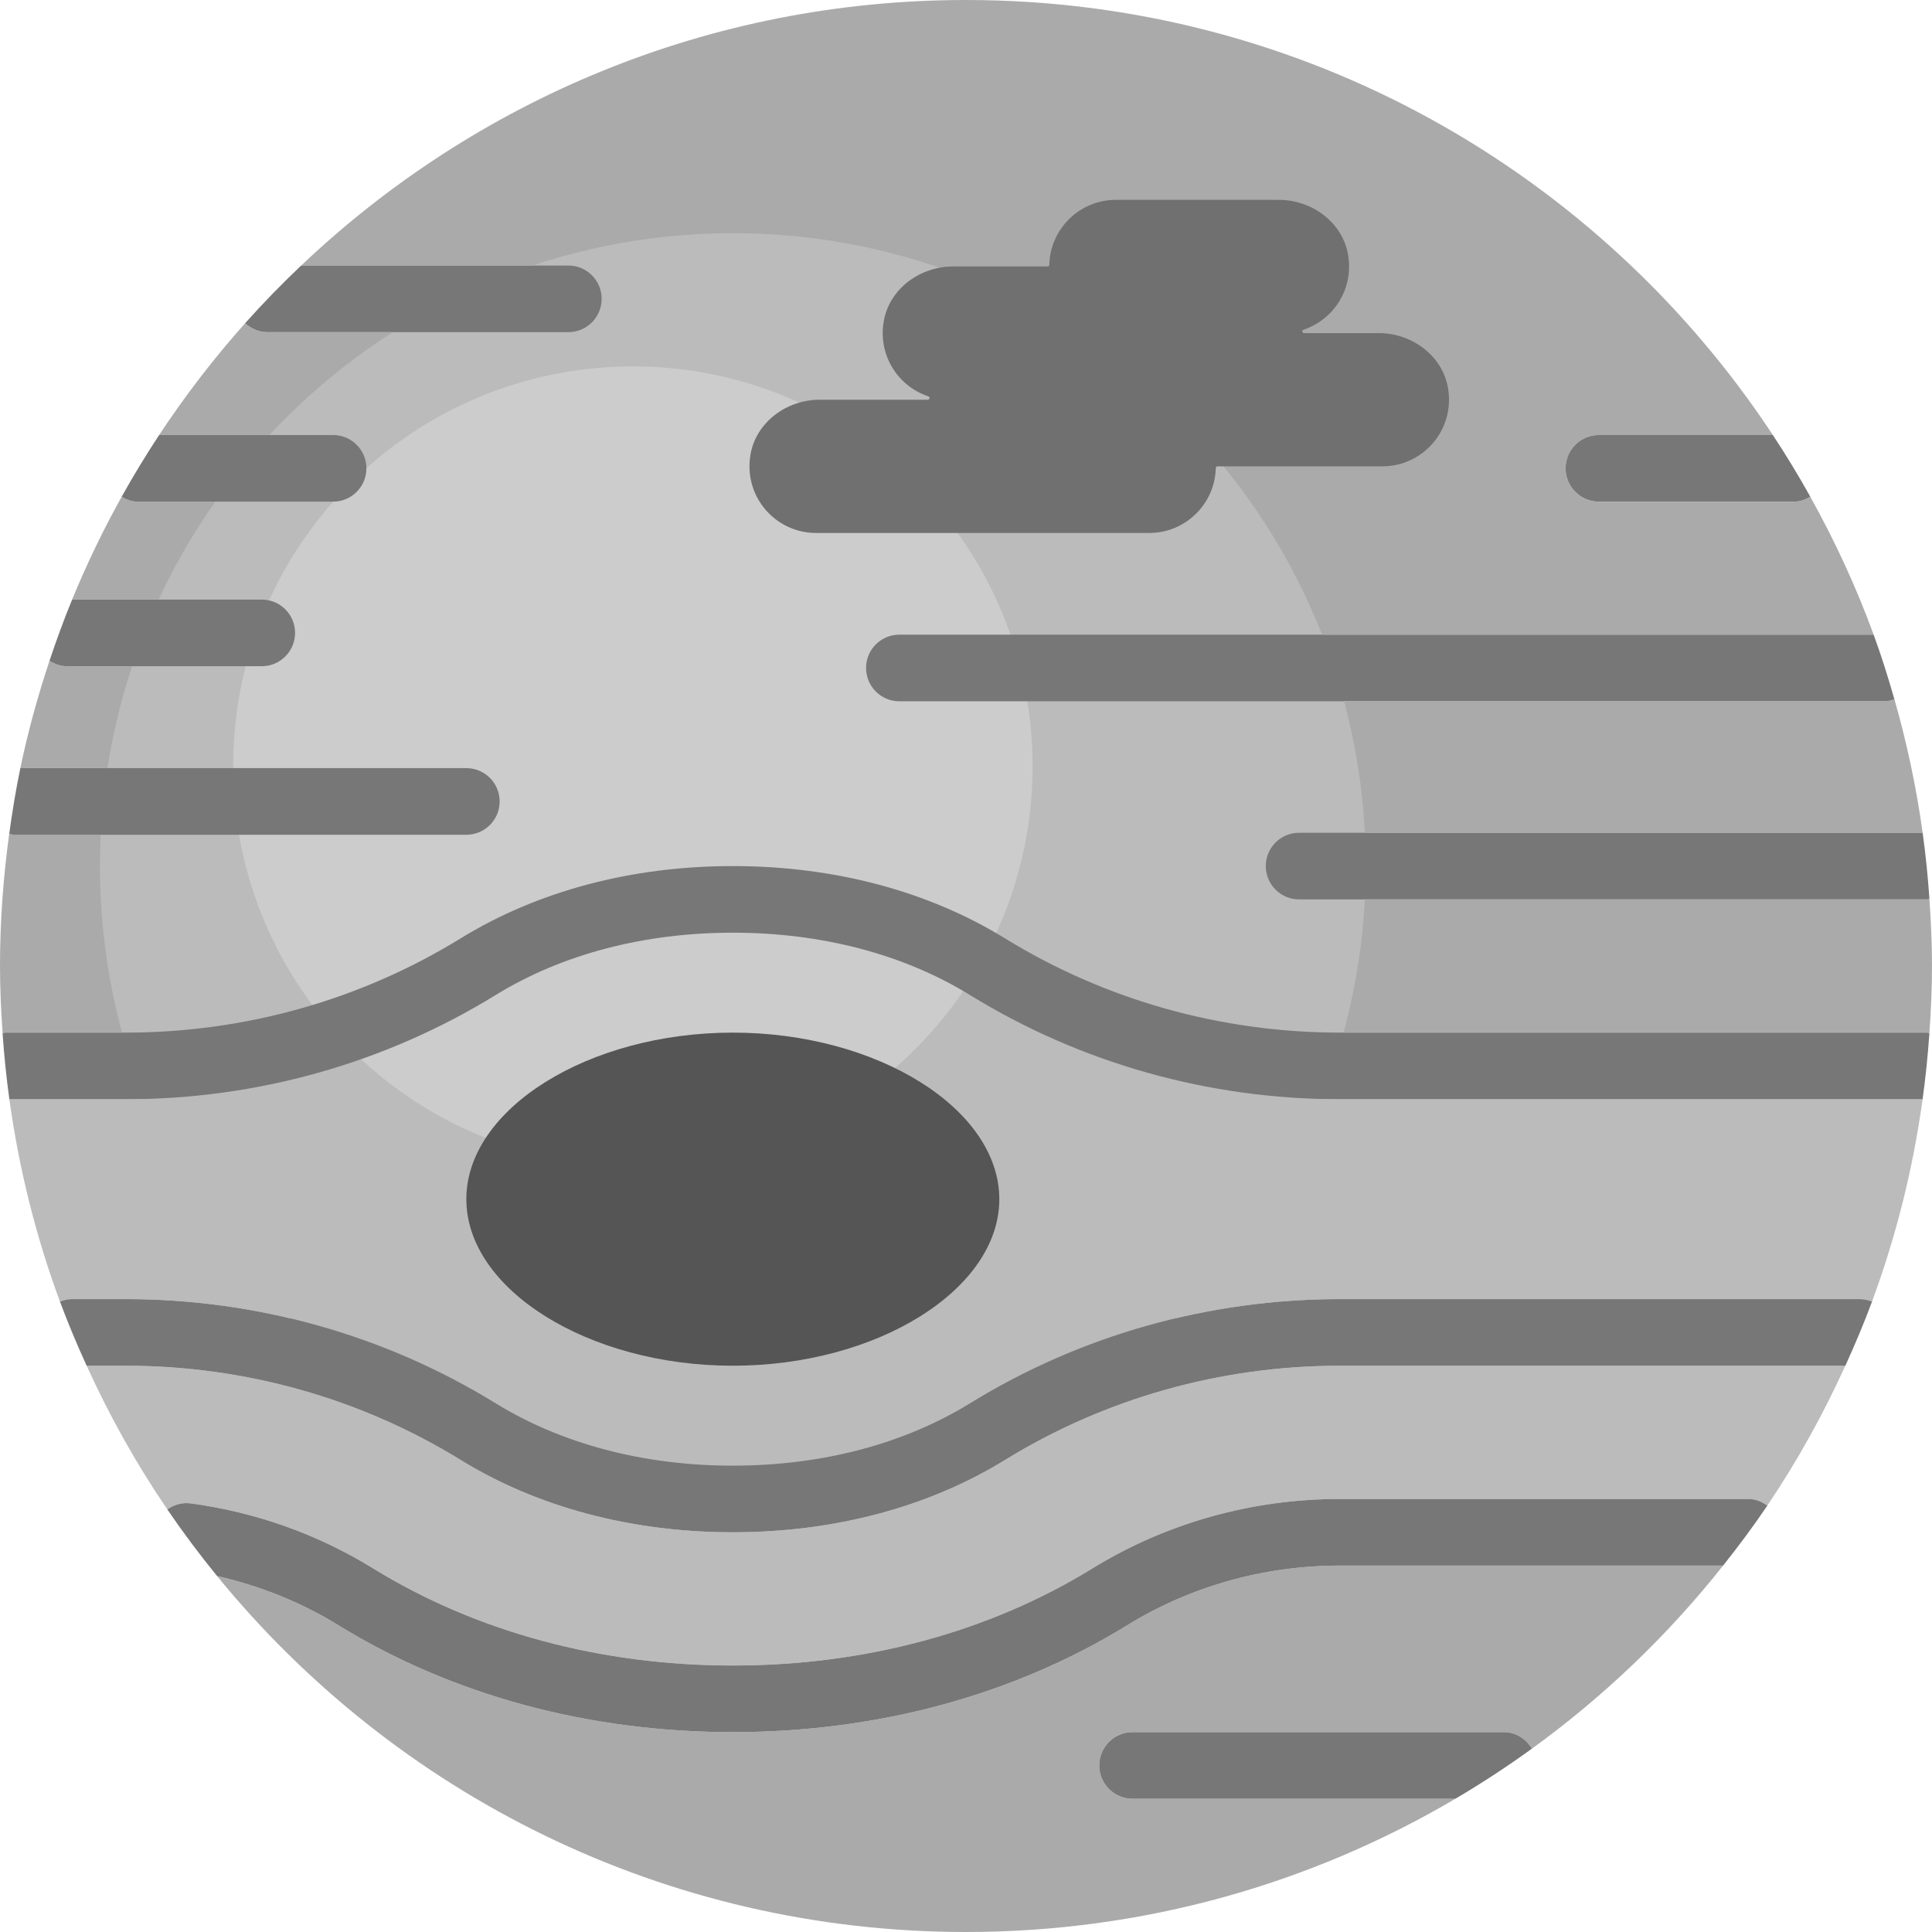
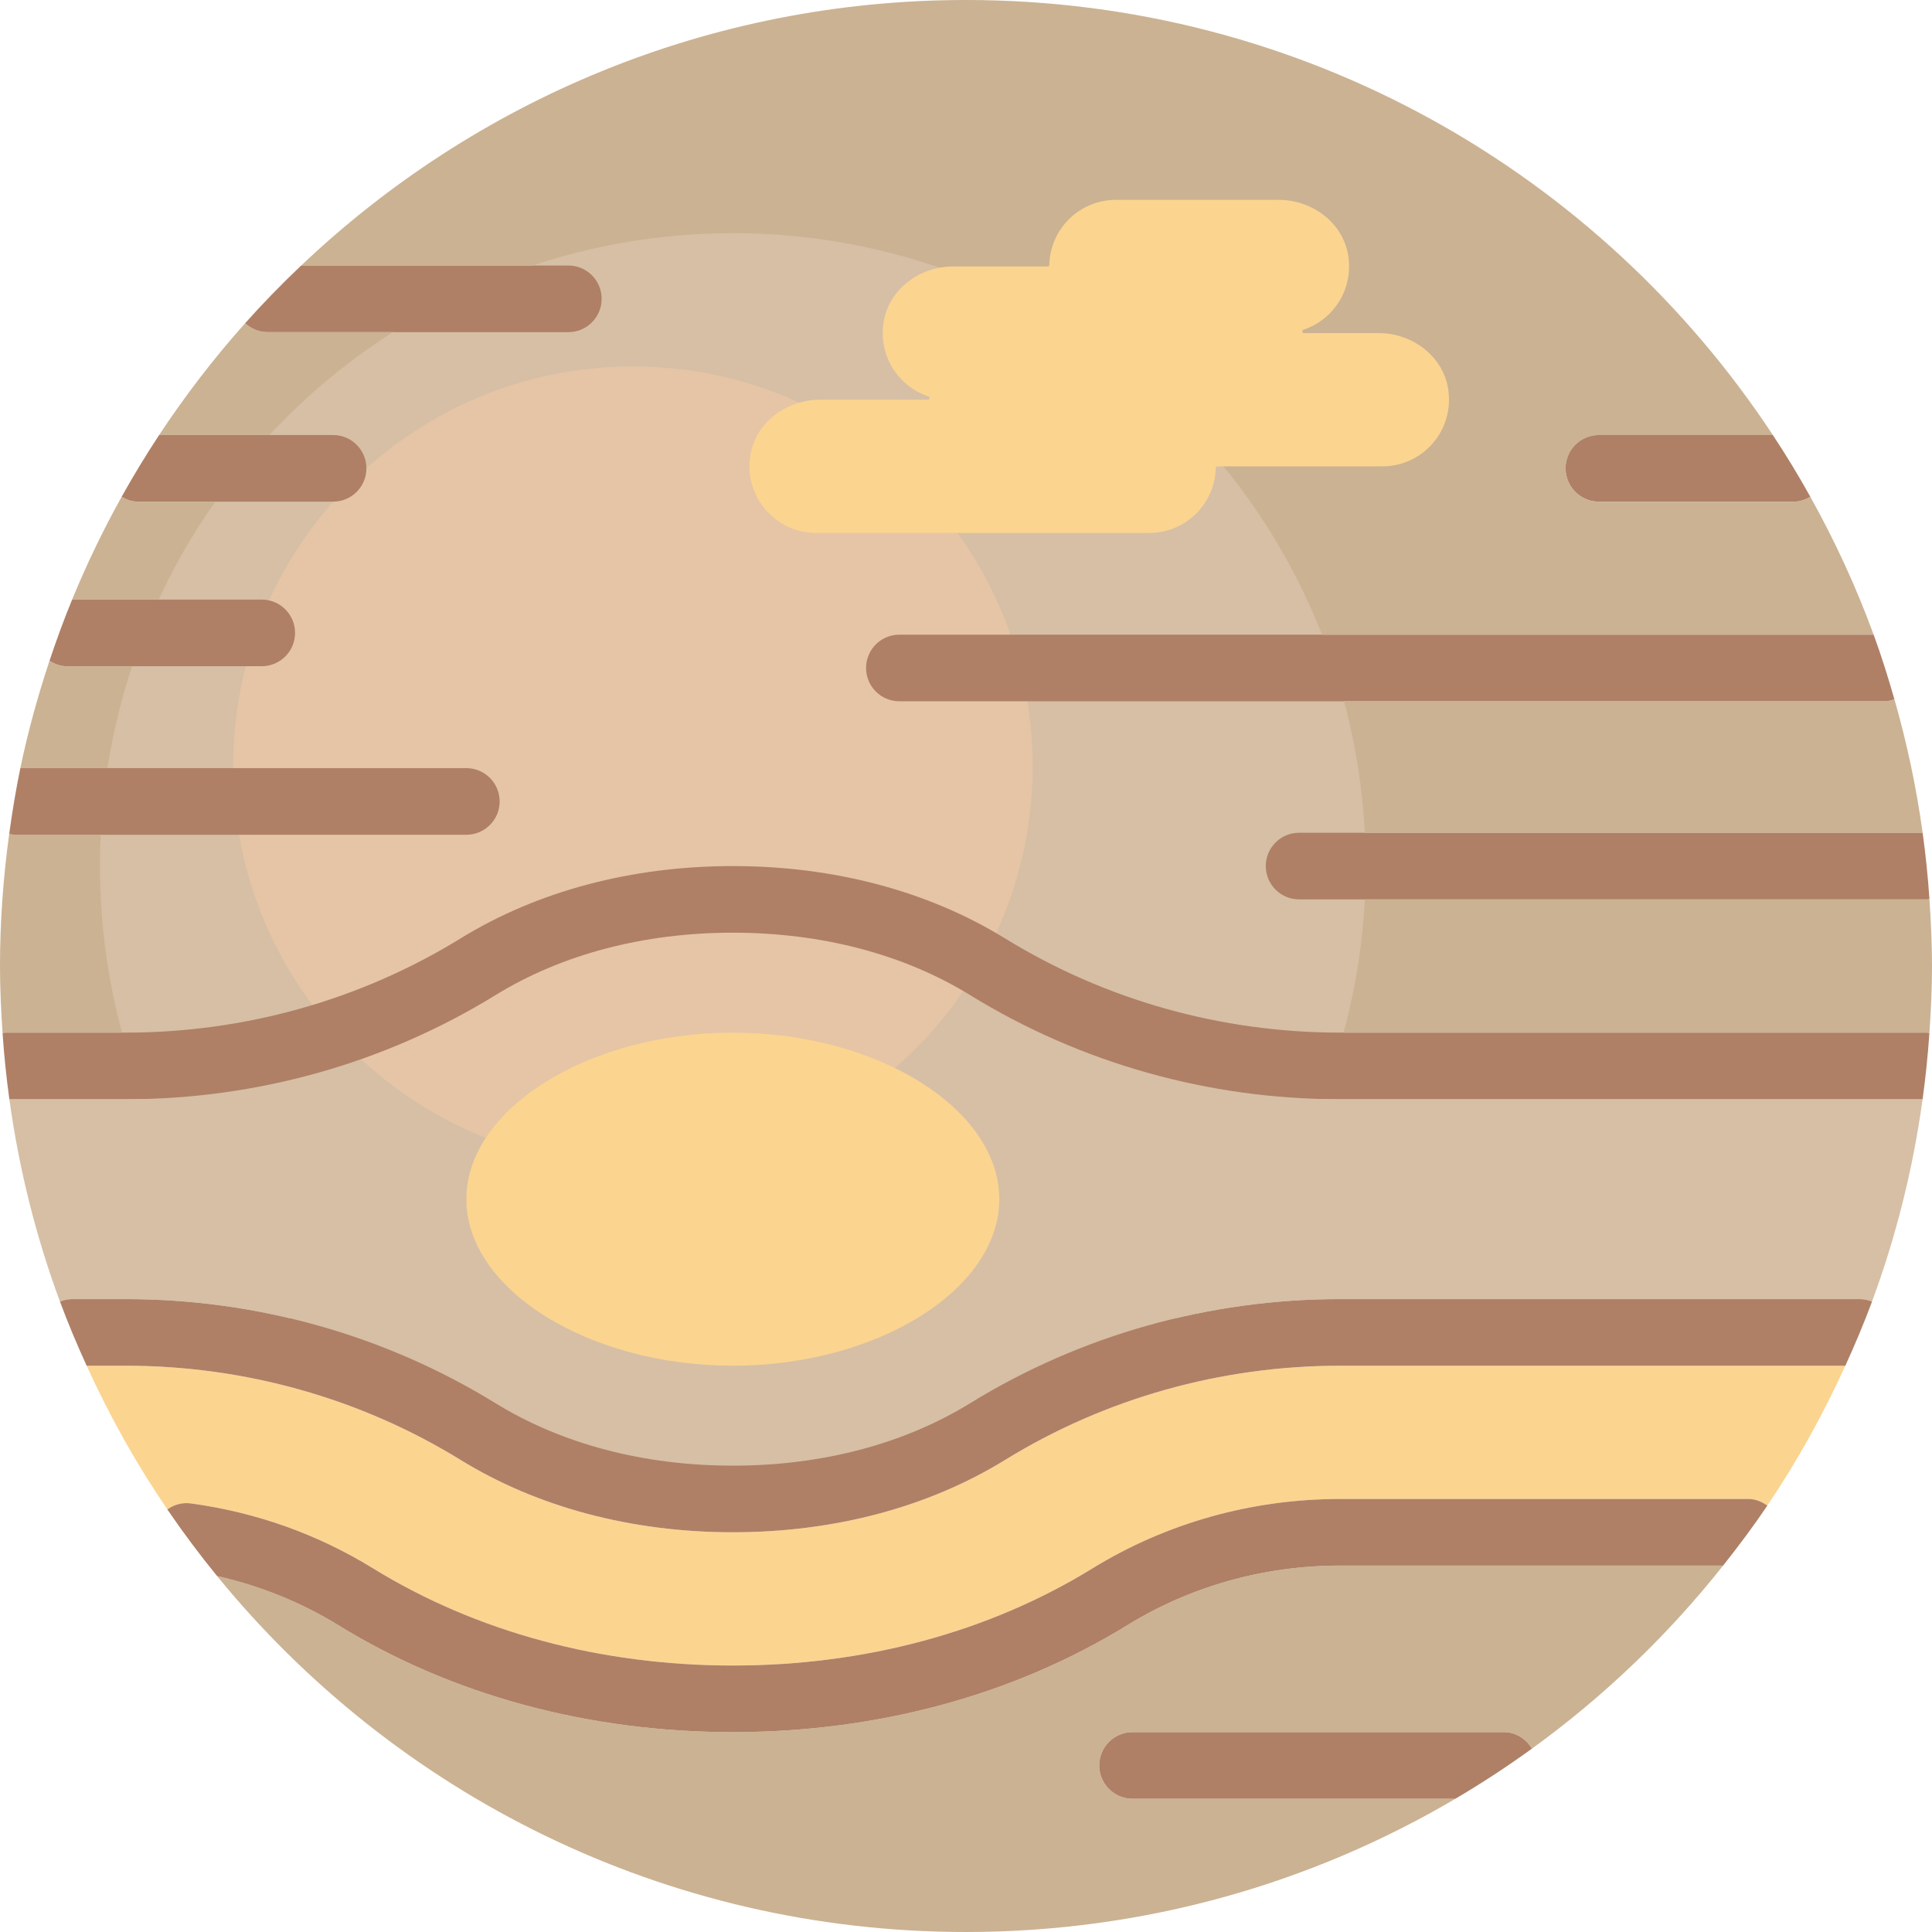
<svg xmlns="http://www.w3.org/2000/svg" version="1.1" id="Capa_1" x="0px" y="0px" viewBox="0 0 58 58" style="enable-background:new 0 0 58 58;" xml:space="preserve">
  <g>
-     <path style="fill:#AAAAAA;" d="M3.771,31c3.573,0,7.051-0.978,10.056-2.828C16.134,26.751,18.96,26,22,26s5.866,0.751,8.174,2.172   C33.179,30.022,36.657,31,40.23,31h17.615c0.027,0,0.05,0.013,0.077,0.016C57.968,30.349,58,29.678,58,29   c0-0.678-0.032-1.349-0.078-2.016C57.896,26.986,57.873,27,57.846,27H39c-0.553,0-1-0.448-1-1s0.447-1,1-1h18.719   c-0.189-1.368-0.474-2.704-0.846-4.003c-0.091,0.027-0.181,0.057-0.28,0.057H27c-0.553,0-1-0.448-1-1s0.447-1,1-1h29.248   c-0.525-1.437-1.165-2.819-1.9-4.139c-0.147,0.085-0.308,0.146-0.49,0.146H48c-0.553,0-1-0.448-1-1s0.447-1,1-1h5.223   C48.036,5.194,39.127,0,29,0C21.265,0,14.242,3.035,9.043,7.971h8.02c0.553,0,1,0.448,1,1s-0.447,1-1,1H8.029   c-0.26,0-0.492-0.105-0.67-0.268c-0.939,1.053-1.802,2.175-2.582,3.357H10c0.553,0,1,0.448,1,1s-0.447,1-1,1H4.142   c-0.182,0-0.343-0.062-0.49-0.146C3.098,15.908,2.601,16.938,2.165,18h5.693c0.553,0,1,0.448,1,1s-0.447,1-1,1H2   c-0.192,0-0.362-0.069-0.514-0.163c-0.349,1.05-0.646,2.123-0.875,3.222H14c0.553,0,1,0.448,1,1s-0.447,1-1,1H0.42   c-0.051,0-0.094-0.022-0.143-0.029C0.099,26.329,0,27.653,0,29c0,0.678,0.032,1.349,0.078,2.016C0.104,31.013,0.127,31,0.154,31   H3.771z" />
-     <path style="fill:#BBBBBB;" d="M30.174,43.828C27.866,45.249,25.04,46,22,46s-5.866-0.751-8.174-2.172   C10.821,41.978,7.344,41,3.771,41h-1.17c0.688,1.511,1.496,2.955,2.423,4.314c0.2-0.142,0.45-0.216,0.713-0.18   c1.963,0.27,3.803,0.926,5.469,1.952C14.301,48.992,18.033,50,22,50s7.699-1.008,10.795-2.914C35.012,45.721,37.582,45,40.229,45   h12.259c0.216,0,0.405,0.083,0.568,0.199c0.894-1.325,1.674-2.731,2.342-4.199H40.23C36.657,41,33.179,41.978,30.174,43.828z" />
-     <path style="fill:#BBBBBB;" d="M29.125,29.875C27.134,28.648,24.67,28,22,28s-5.134,0.648-7.125,1.875   C11.554,31.919,7.714,33,3.771,33H0.281c0.291,2.105,0.802,4.138,1.519,6.074C1.914,39.029,2.036,39,2.165,39h1.605   c3.943,0,7.783,1.081,11.104,3.125C16.866,43.352,19.33,44,22,44s5.134-0.648,7.125-1.875C32.446,40.081,36.286,39,40.23,39h15.604   c0.129,0,0.251,0.029,0.365,0.074c0.717-1.935,1.228-3.969,1.519-6.074H40.23C36.286,33,32.446,31.919,29.125,29.875z" />
-     <circle style="fill:#BBBBBB;" cx="22" cy="26" r="19" />
-     <path style="fill:#AAAAAA;" d="M33.844,48.789C30.433,50.89,26.337,52,22,52s-8.433-1.11-11.844-3.211   c-1.125-0.693-2.347-1.182-3.638-1.474C11.836,53.835,19.931,58,29,58c5.363,0,10.383-1.462,14.692-4H34c-0.553,0-1-0.448-1-1   s0.447-1,1-1h11.146c0.365,0,0.669,0.205,0.844,0.496c2.156-1.562,4.087-3.412,5.739-5.496H40.229   C37.952,47,35.744,47.619,33.844,48.789z" />
-     <circle style="fill:#CCCCCC;" cx="19" cy="23" r="12" />
-     <path style="fill:#777777;" d="M40.229,45c-2.647,0-5.218,0.721-7.435,2.086C29.699,48.992,25.967,50,22,50   s-7.699-1.008-10.795-2.914c-1.666-1.026-3.506-1.683-5.469-1.952c-0.263-0.037-0.513,0.037-0.713,0.18   c0.47,0.689,0.969,1.356,1.495,2.001c1.291,0.293,2.512,0.781,3.638,1.474C13.567,50.89,17.663,52,22,52s8.433-1.11,11.844-3.211   c1.9-1.17,4.108-1.789,6.386-1.789h11.499c0.463-0.584,0.91-1.181,1.328-1.801C52.893,45.083,52.704,45,52.488,45H40.229z" />
-     <path style="fill:#777777;" d="M57.846,31H40.23c-3.573,0-7.052-0.978-10.057-2.828C27.866,26.751,25.04,26,22,26   s-5.866,0.751-8.174,2.172C10.821,30.022,7.344,31,3.771,31H0.154c-0.027,0-0.05,0.013-0.077,0.016   c0.046,0.668,0.113,1.33,0.204,1.984h3.489c3.943,0,7.783-1.081,11.104-3.125C16.866,28.648,19.33,28,22,28   s5.134,0.648,7.125,1.875C32.446,31.919,36.286,33,40.23,33h17.488c0.09-0.655,0.158-1.317,0.204-1.984   C57.896,31.013,57.873,31,57.846,31z" />
-     <path style="fill:#777777;" d="M40.23,39c-3.944,0-7.784,1.081-11.105,3.125C27.134,43.352,24.67,44,22,44   s-5.134-0.648-7.125-1.875C11.554,40.081,7.714,39,3.771,39H2.165c-0.13,0-0.251,0.029-0.365,0.074   C2.043,39.728,2.313,40.369,2.601,41h1.17c3.573,0,7.051,0.978,10.056,2.828C16.134,45.249,18.96,46,22,46s5.866-0.751,8.174-2.172   C33.179,41.978,36.657,41,40.23,41h15.169c0.287-0.631,0.558-1.272,0.801-1.926C56.086,39.029,55.964,39,55.835,39H40.23z" />
-     <path style="fill:#777777;" d="M45.146,52H34c-0.553,0-1,0.448-1,1s0.447,1,1,1h9.692c0.791-0.466,1.557-0.968,2.297-1.504   C45.815,52.205,45.51,52,45.146,52z" />
-     <path style="fill:#777777;" d="M38,26c0,0.552,0.447,1,1,1h18.846c0.027,0,0.05-0.013,0.077-0.016   c-0.046-0.668-0.113-1.33-0.204-1.984H39C38.447,25,38,25.447,38,26z" />
-     <path style="fill:#777777;" d="M26,20.053c0,0.552,0.447,1,1,1h29.592c0.099,0,0.19-0.03,0.28-0.057   c-0.188-0.657-0.391-1.307-0.624-1.943H27C26.447,19.053,26,19.5,26,20.053z" />
-     <path style="fill:#777777;" d="M14,25.06c0.553,0,1-0.448,1-1s-0.447-1-1-1H0.611c-0.135,0.649-0.243,1.307-0.334,1.971   c0.049,0.007,0.092,0.029,0.143,0.029H14z" />
-     <path style="fill:#777777;" d="M47,14.06c0,0.552,0.447,1,1,1h5.858c0.182,0,0.343-0.062,0.49-0.146   c-0.352-0.633-0.728-1.251-1.126-1.854H48C47.447,13.06,47,13.507,47,14.06z" />
-     <path style="fill:#777777;" d="M10,15.06c0.553,0,1-0.448,1-1s-0.447-1-1-1H4.777c-0.397,0.603-0.773,1.221-1.126,1.854   c0.147,0.085,0.308,0.146,0.49,0.146H10z" />
-     <path style="fill:#777777;" d="M7.858,20c0.553,0,1-0.448,1-1s-0.447-1-1-1H2.165c-0.247,0.602-0.472,1.216-0.679,1.837   C1.638,19.931,1.808,20,2,20H7.858z" />
-     <path style="fill:#777777;" d="M17.062,9.971c0.553,0,1-0.448,1-1s-0.447-1-1-1h-8.02C8.458,8.525,7.895,9.102,7.359,9.703   c0.178,0.163,0.41,0.268,0.67,0.268H17.062z" />
-     <path style="fill:#707070;" d="M41.393,10h-2.245c-0.057,0-0.074-0.082-0.02-0.1c0.896-0.296,1.512-1.209,1.345-2.236   C40.313,6.681,39.389,6,38.393,6H33.5c-1.088,0-1.973,0.869-1.999,1.951C31.5,7.978,31.479,8,31.452,8h-2.845   c-0.996,0-1.92,0.681-2.08,1.664c-0.167,1.027,0.449,1.94,1.345,2.236c0.054,0.018,0.037,0.1-0.02,0.1h-3.245   c-0.996,0-1.92,0.681-2.08,1.664C22.323,14.917,23.285,16,24.5,16h10c1.088,0,1.973-0.869,1.999-1.951   C36.5,14.022,36.521,14,36.548,14H41.5c1.215,0,2.177-1.083,1.973-2.336C43.313,10.681,42.389,10,41.393,10z" />
-     <path style="fill:#555555;" d="M22,41c-4.337,0-8-2.29-8-5s3.663-5,8-5s8,2.29,8,5S26.337,41,22,41z" />
+     <path style="fill:#CBB292;" d="M3.771,31c3.573,0,7.051-0.978,10.056-2.828C16.134,26.751,18.96,26,22,26s5.866,0.751,8.174,2.172   C33.179,30.022,36.657,31,40.23,31h17.615c0.027,0,0.05,0.013,0.077,0.016C57.968,30.349,58,29.678,58,29   c0-0.678-0.032-1.349-0.078-2.016C57.896,26.986,57.873,27,57.846,27H39c-0.553,0-1-0.448-1-1s0.447-1,1-1h18.719   c-0.189-1.368-0.474-2.704-0.846-4.003c-0.091,0.027-0.181,0.057-0.28,0.057H27c-0.553,0-1-0.448-1-1s0.447-1,1-1h29.248   c-0.525-1.437-1.165-2.819-1.9-4.139c-0.147,0.085-0.308,0.146-0.49,0.146H48c-0.553,0-1-0.448-1-1s0.447-1,1-1h5.223   C48.036,5.194,39.127,0,29,0C21.265,0,14.242,3.035,9.043,7.971h8.02c0.553,0,1,0.448,1,1s-0.447,1-1,1H8.029   c-0.26,0-0.492-0.105-0.67-0.268c-0.939,1.053-1.802,2.175-2.582,3.357H10c0.553,0,1,0.448,1,1s-0.447,1-1,1H4.142   c-0.182,0-0.343-0.062-0.49-0.146C3.098,15.908,2.601,16.938,2.165,18h5.693c0.553,0,1,0.448,1,1s-0.447,1-1,1H2   c-0.192,0-0.362-0.069-0.514-0.163c-0.349,1.05-0.646,2.123-0.875,3.222H14c0.553,0,1,0.448,1,1s-0.447,1-1,1H0.42   c-0.051,0-0.094-0.022-0.143-0.029C0.099,26.329,0,27.653,0,29c0,0.678,0.032,1.349,0.078,2.016C0.104,31.013,0.127,31,0.154,31   H3.771z" />
+     <path style="fill:#FBD490;" d="M30.174,43.828C27.866,45.249,25.04,46,22,46s-5.866-0.751-8.174-2.172   C10.821,41.978,7.344,41,3.771,41h-1.17c0.688,1.511,1.496,2.955,2.423,4.314c0.2-0.142,0.45-0.216,0.713-0.18   c1.963,0.27,3.803,0.926,5.469,1.952C14.301,48.992,18.033,50,22,50s7.699-1.008,10.795-2.914C35.012,45.721,37.582,45,40.229,45   h12.259c0.216,0,0.405,0.083,0.568,0.199c0.894-1.325,1.674-2.731,2.342-4.199H40.23C36.657,41,33.179,41.978,30.174,43.828z" />
+     <path style="fill:#D6BFA5;" d="M29.125,29.875C27.134,28.648,24.67,28,22,28s-5.134,0.648-7.125,1.875   C11.554,31.919,7.714,33,3.771,33H0.281c0.291,2.105,0.802,4.138,1.519,6.074C1.914,39.029,2.036,39,2.165,39h1.605   c3.943,0,7.783,1.081,11.104,3.125C16.866,43.352,19.33,44,22,44s5.134-0.648,7.125-1.875C32.446,40.081,36.286,39,40.23,39h15.604   c0.129,0,0.251,0.029,0.365,0.074c0.717-1.935,1.228-3.969,1.519-6.074H40.23C36.286,33,32.446,31.919,29.125,29.875z" />
+     <circle style="fill:#D6BFA5;" cx="22" cy="26" r="19" />
+     <path style="fill:#CBB292;" d="M33.844,48.789C30.433,50.89,26.337,52,22,52s-8.433-1.11-11.844-3.211   c-1.125-0.693-2.347-1.182-3.638-1.474C11.836,53.835,19.931,58,29,58c5.363,0,10.383-1.462,14.692-4H34c-0.553,0-1-0.448-1-1   s0.447-1,1-1h11.146c0.365,0,0.669,0.205,0.844,0.496c2.156-1.562,4.087-3.412,5.739-5.496H40.229   C37.952,47,35.744,47.619,33.844,48.789z" />
+     <circle style="fill:#E5C5A5;" cx="19" cy="23" r="12" />
+     <path style="fill:#AF8066;" d="M40.229,45c-2.647,0-5.218,0.721-7.435,2.086C29.699,48.992,25.967,50,22,50   s-7.699-1.008-10.795-2.914c-1.666-1.026-3.506-1.683-5.469-1.952c-0.263-0.037-0.513,0.037-0.713,0.18   c0.47,0.689,0.969,1.356,1.495,2.001c1.291,0.293,2.512,0.781,3.638,1.474C13.567,50.89,17.663,52,22,52s8.433-1.11,11.844-3.211   c1.9-1.17,4.108-1.789,6.386-1.789h11.499c0.463-0.584,0.91-1.181,1.328-1.801C52.893,45.083,52.704,45,52.488,45H40.229z" />
+     <path style="fill:#AF8066;" d="M57.846,31H40.23c-3.573,0-7.052-0.978-10.057-2.828C27.866,26.751,25.04,26,22,26   s-5.866,0.751-8.174,2.172C10.821,30.022,7.344,31,3.771,31H0.154c-0.027,0-0.05,0.013-0.077,0.016   c0.046,0.668,0.113,1.33,0.204,1.984h3.489c3.943,0,7.783-1.081,11.104-3.125C16.866,28.648,19.33,28,22,28   s5.134,0.648,7.125,1.875C32.446,31.919,36.286,33,40.23,33h17.488c0.09-0.655,0.158-1.317,0.204-1.984   C57.896,31.013,57.873,31,57.846,31z" />
+     <path style="fill:#AF8066;" d="M40.23,39c-3.944,0-7.784,1.081-11.105,3.125C27.134,43.352,24.67,44,22,44   s-5.134-0.648-7.125-1.875C11.554,40.081,7.714,39,3.771,39H2.165c-0.13,0-0.251,0.029-0.365,0.074   C2.043,39.728,2.313,40.369,2.601,41h1.17c3.573,0,7.051,0.978,10.056,2.828C16.134,45.249,18.96,46,22,46s5.866-0.751,8.174-2.172   C33.179,41.978,36.657,41,40.23,41h15.169c0.287-0.631,0.558-1.272,0.801-1.926C56.086,39.029,55.964,39,55.835,39H40.23z" />
+     <path style="fill:#AF8066;" d="M45.146,52H34c-0.553,0-1,0.448-1,1s0.447,1,1,1h9.692c0.791-0.466,1.557-0.968,2.297-1.504   C45.815,52.205,45.51,52,45.146,52z" />
+     <path style="fill:#AF8066;" d="M38,26c0,0.552,0.447,1,1,1h18.846c0.027,0,0.05-0.013,0.077-0.016   c-0.046-0.668-0.113-1.33-0.204-1.984H39C38.447,25,38,25.447,38,26z" />
+     <path style="fill:#AF8066;" d="M26,20.053c0,0.552,0.447,1,1,1h29.592c0.099,0,0.19-0.03,0.28-0.057   c-0.188-0.657-0.391-1.307-0.624-1.943H27C26.447,19.053,26,19.5,26,20.053z" />
+     <path style="fill:#AF8066;" d="M14,25.06c0.553,0,1-0.448,1-1s-0.447-1-1-1H0.611c-0.135,0.649-0.243,1.307-0.334,1.971   c0.049,0.007,0.092,0.029,0.143,0.029H14z" />
+     <path style="fill:#AF8066;" d="M47,14.06c0,0.552,0.447,1,1,1h5.858c0.182,0,0.343-0.062,0.49-0.146   c-0.352-0.633-0.728-1.251-1.126-1.854H48C47.447,13.06,47,13.507,47,14.06z" />
+     <path style="fill:#AF8066;" d="M10,15.06c0.553,0,1-0.448,1-1s-0.447-1-1-1H4.777c-0.397,0.603-0.773,1.221-1.126,1.854   c0.147,0.085,0.308,0.146,0.49,0.146H10z" />
+     <path style="fill:#AF8066;" d="M7.858,20c0.553,0,1-0.448,1-1s-0.447-1-1-1H2.165c-0.247,0.602-0.472,1.216-0.679,1.837   C1.638,19.931,1.808,20,2,20H7.858z" />
+     <path style="fill:#AF8066;" d="M17.062,9.971c0.553,0,1-0.448,1-1s-0.447-1-1-1h-8.02C8.458,8.525,7.895,9.102,7.359,9.703   c0.178,0.163,0.41,0.268,0.67,0.268H17.062z" />
+     <path style="fill:#FBD490;" d="M41.393,10h-2.245c-0.057,0-0.074-0.082-0.02-0.1c0.896-0.296,1.512-1.209,1.345-2.236   C40.313,6.681,39.389,6,38.393,6H33.5c-1.088,0-1.973,0.869-1.999,1.951C31.5,7.978,31.479,8,31.452,8h-2.845   c-0.996,0-1.92,0.681-2.08,1.664c-0.167,1.027,0.449,1.94,1.345,2.236c0.054,0.018,0.037,0.1-0.02,0.1h-3.245   c-0.996,0-1.92,0.681-2.08,1.664C22.323,14.917,23.285,16,24.5,16h10c1.088,0,1.973-0.869,1.999-1.951   C36.5,14.022,36.521,14,36.548,14H41.5c1.215,0,2.177-1.083,1.973-2.336C43.313,10.681,42.389,10,41.393,10z" />
+     <path style="fill:#FBD490;" d="M22,41c-4.337,0-8-2.29-8-5s3.663-5,8-5s8,2.29,8,5S26.337,41,22,41z" />
  </g>
-   <g>
- </g>
-   <g>
- </g>
-   <g>
- </g>
-   <g>
- </g>
-   <g>
- </g>
-   <g>
- </g>
-   <g>
- </g>
-   <g>
- </g>
-   <g>
- </g>
-   <g>
- </g>
-   <g>
- </g>
-   <g>
- </g>
-   <g>
- </g>
-   <g>
- </g>
-   <g>
- </g>
</svg>
